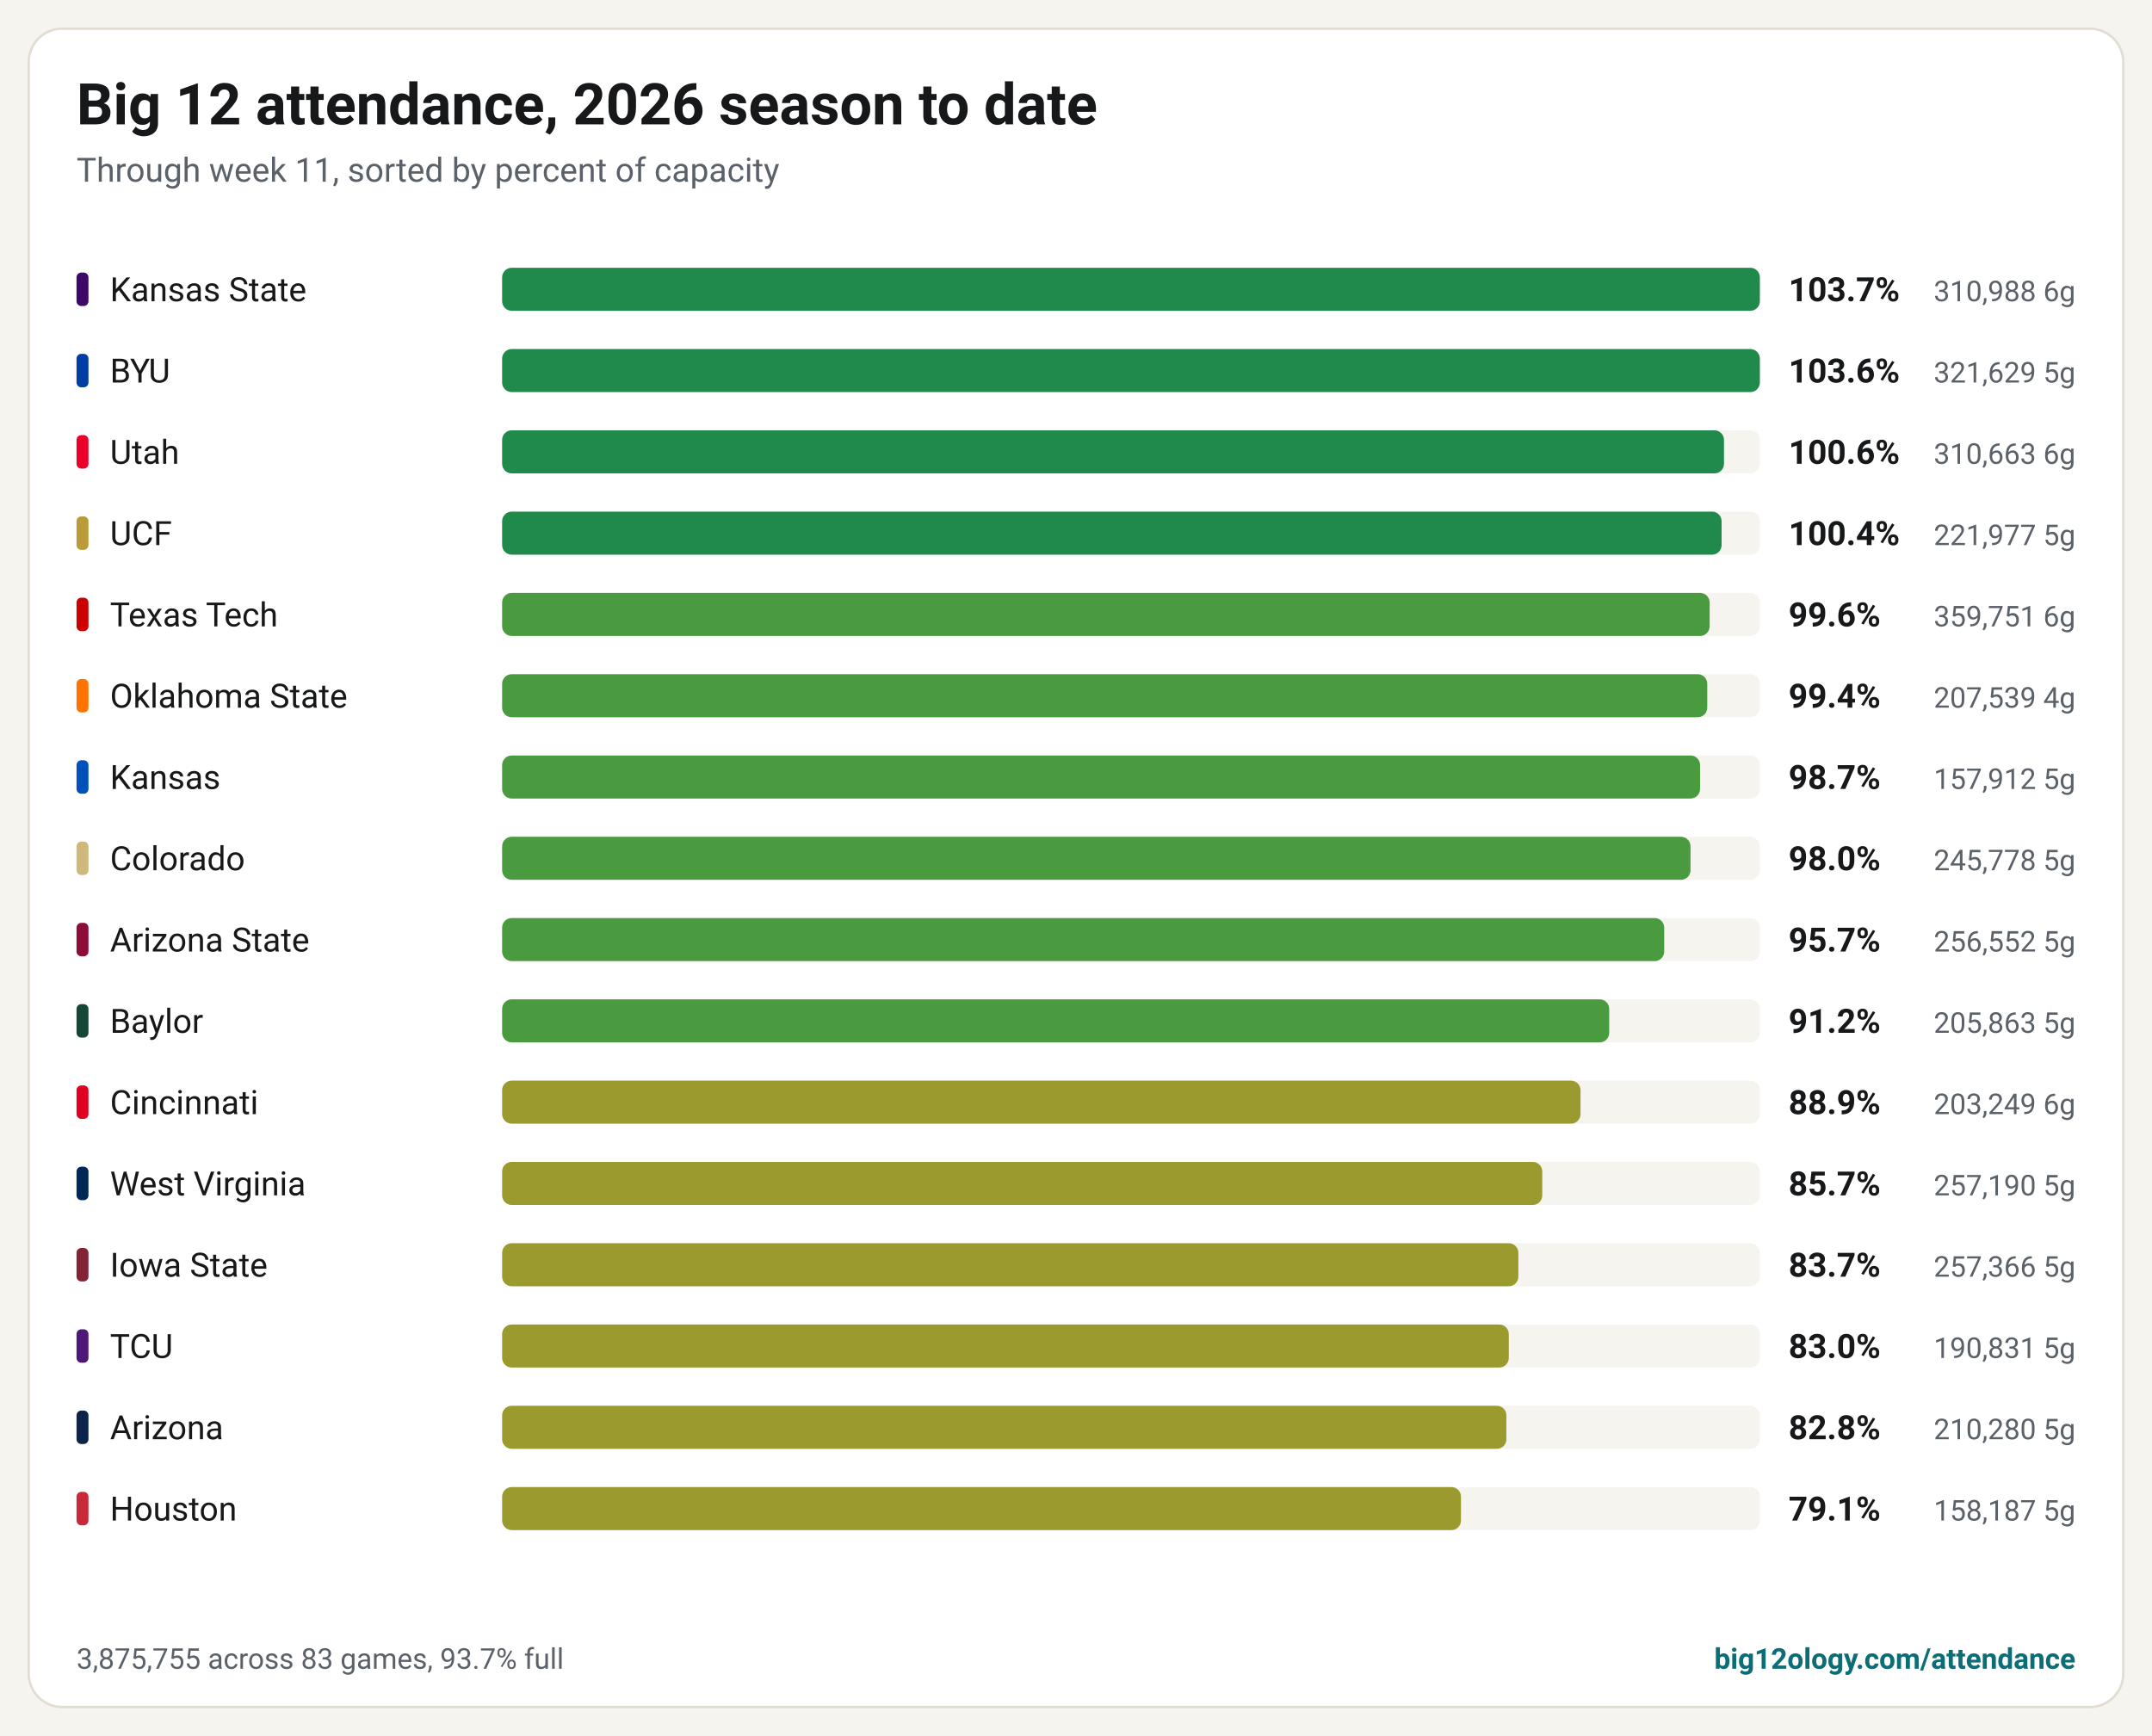
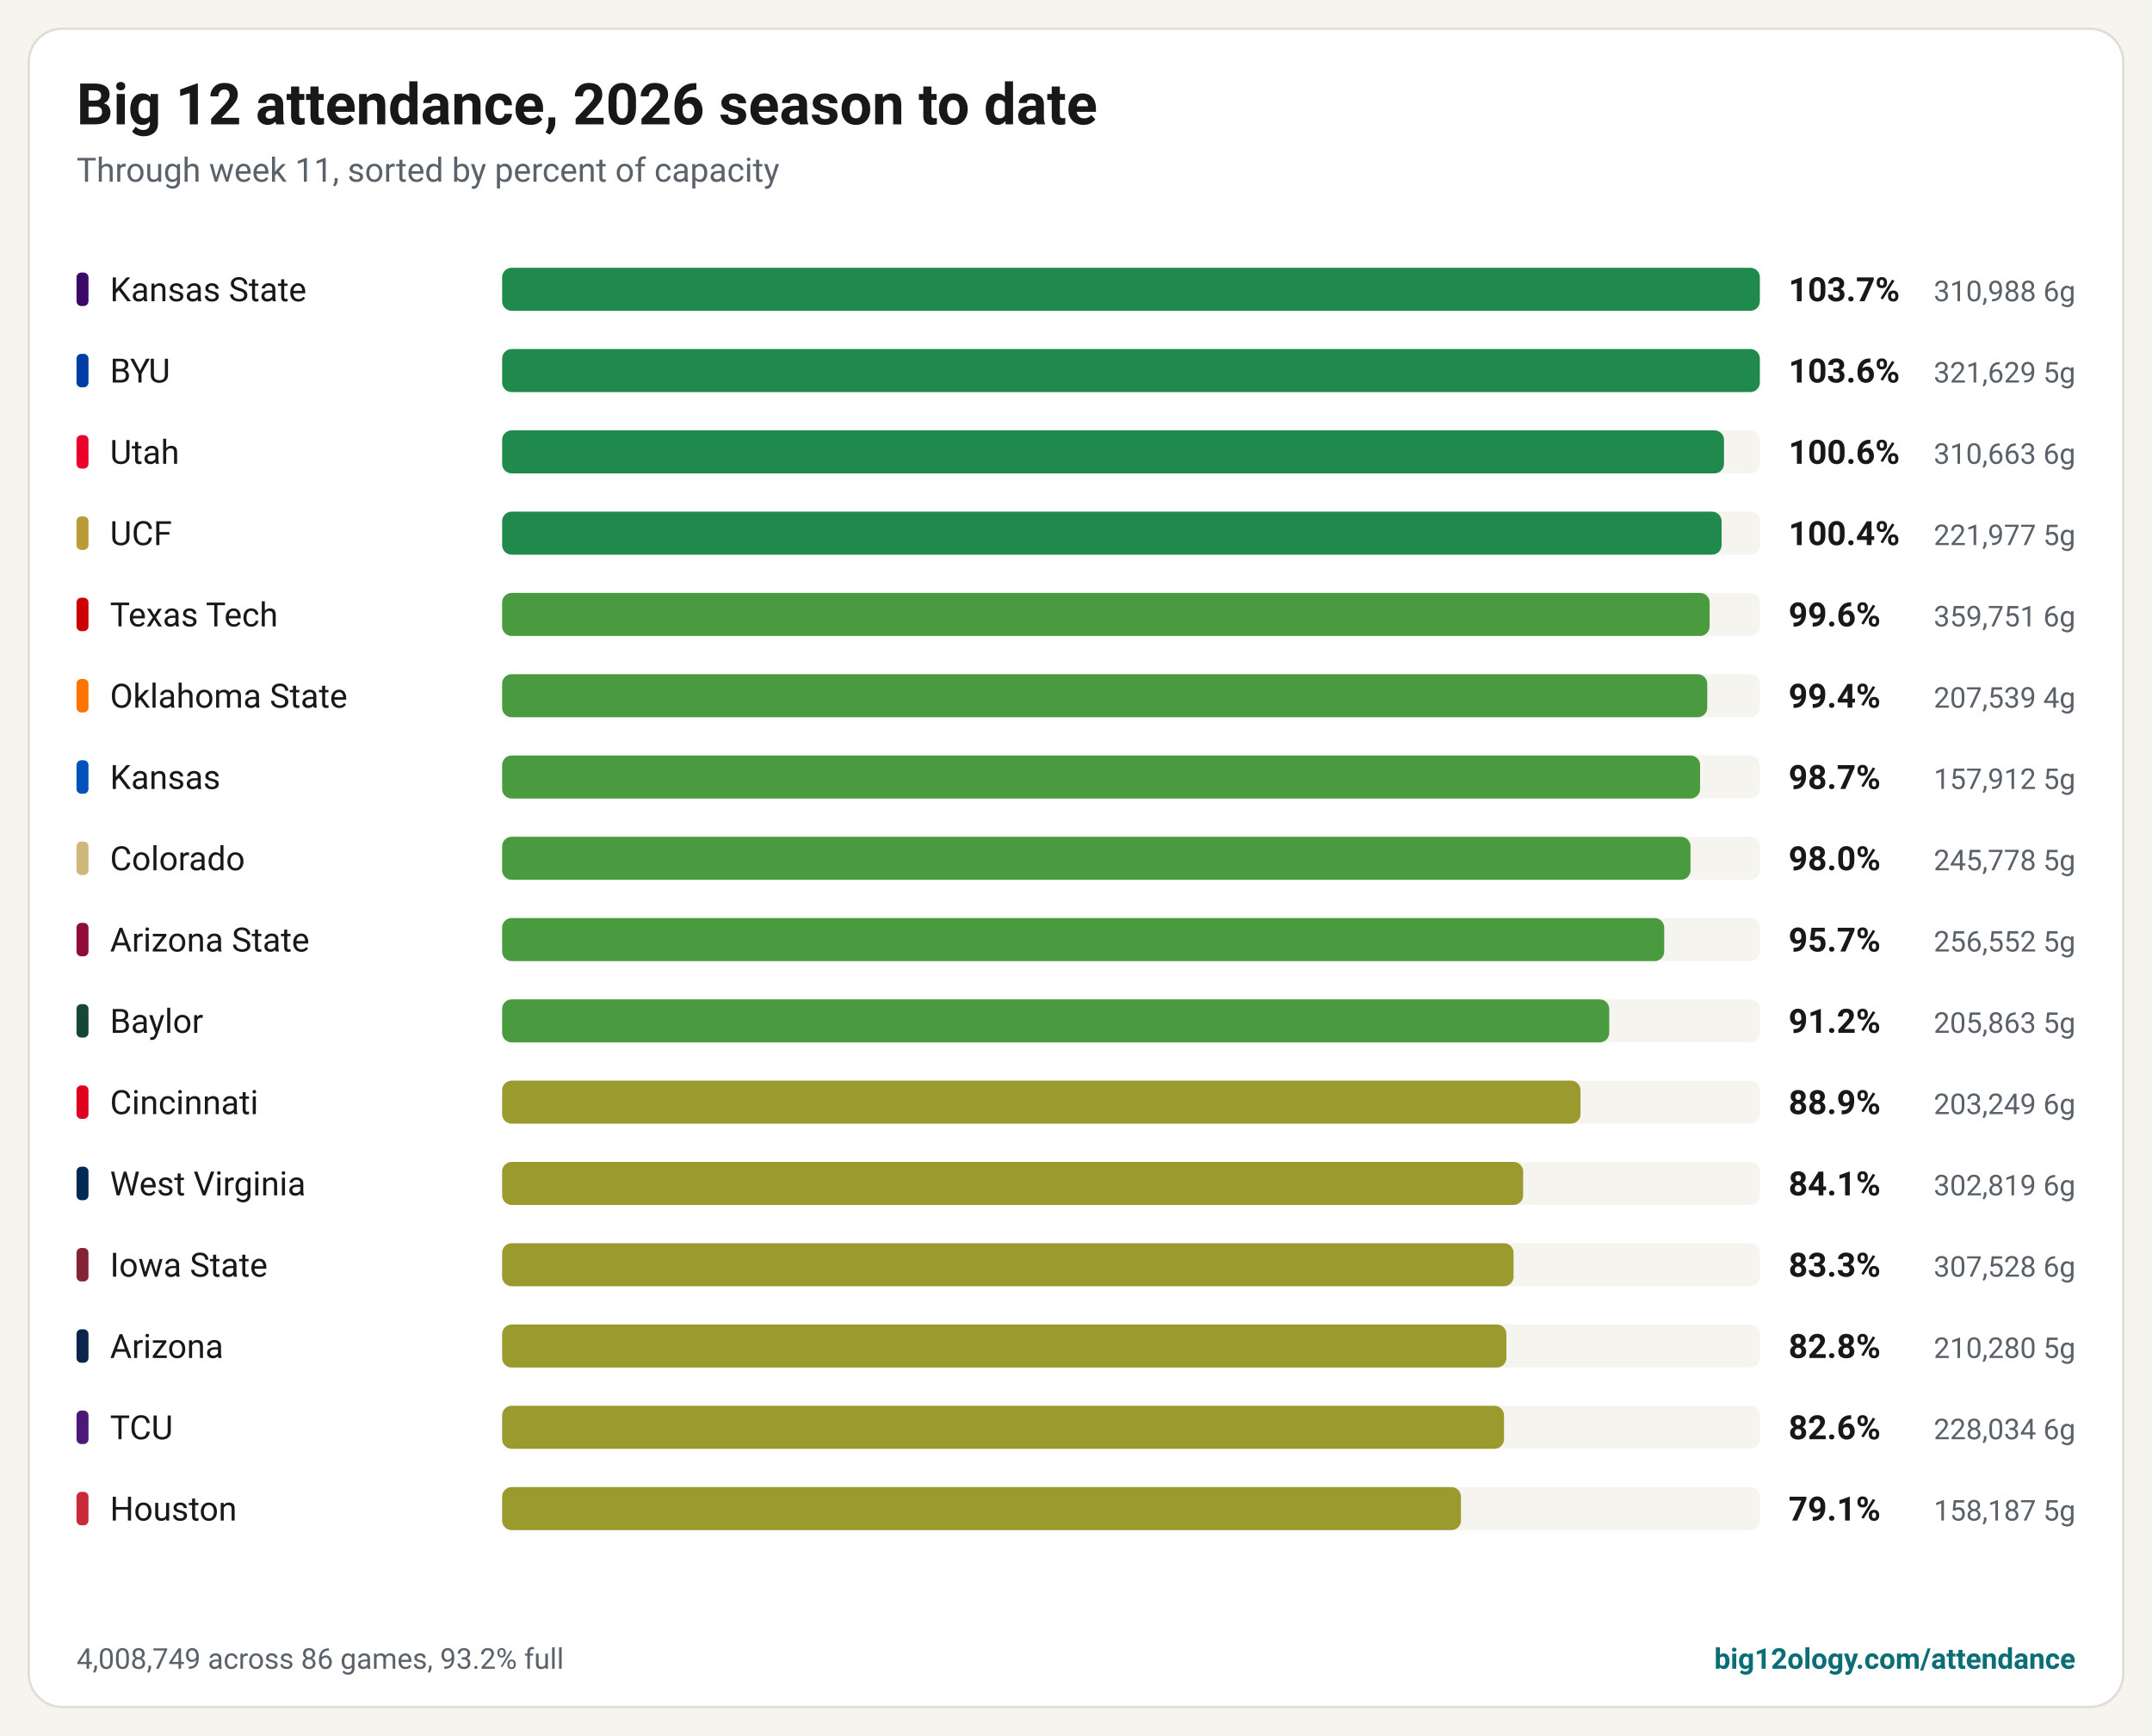
<svg xmlns="http://www.w3.org/2000/svg" width="900" height="726" viewBox="0 0 900 726" role="img" aria-label="Big 12 attendance, 2026 season to date. Through week 11, sorted by percent of capacity">
  <rect width="900" height="726" fill="#f6f4ef" />
  <rect x="12" y="12" width="876" height="702" rx="14" fill="#ffffff" stroke="#e2ddd3" />
  <text x="32" y="52" font-family="-apple-system, BlinkMacSystemFont, 'Segoe UI', Roboto, Helvetica, Arial, sans-serif" font-size="24" font-weight="700" fill="#16181A">Big 12 attendance, 2026 season to date</text>
  <text x="32" y="76" font-family="-apple-system, BlinkMacSystemFont, 'Segoe UI', Roboto, Helvetica, Arial, sans-serif" font-size="14" fill="#5b6169">Through week 11, sorted by percent of capacity</text>
  <rect x="32" y="114" width="5" height="14" rx="2" fill="#3c0969" />
  <text x="46" y="126" font-family="-apple-system, BlinkMacSystemFont, 'Segoe UI', Roboto, Helvetica, Arial, sans-serif" font-size="14" fill="#16181A">Kansas State</text>
  <rect x="210" y="112" width="526" height="18" rx="4" fill="#f6f4ef" />
  <rect x="210" y="112" width="526" height="18" rx="4" fill="#1f8a4c" />
  <text x="748" y="126" font-family="-apple-system, BlinkMacSystemFont, 'Segoe UI', Roboto, Helvetica, Arial, sans-serif" font-size="14" font-weight="700" fill="#16181A">103.7%</text>
  <text x="868" y="126" font-family="-apple-system, BlinkMacSystemFont, 'Segoe UI', Roboto, Helvetica, Arial, sans-serif" font-size="12" fill="#5b6169" text-anchor="end">310,988 6g</text>
  <rect x="32" y="148" width="5" height="14" rx="2" fill="#003da5" />
  <text x="46" y="160" font-family="-apple-system, BlinkMacSystemFont, 'Segoe UI', Roboto, Helvetica, Arial, sans-serif" font-size="14" fill="#16181A">BYU</text>
  <rect x="210" y="146" width="526" height="18" rx="4" fill="#f6f4ef" />
  <rect x="210" y="146" width="526" height="18" rx="4" fill="#1f8a4c" />
  <text x="748" y="160" font-family="-apple-system, BlinkMacSystemFont, 'Segoe UI', Roboto, Helvetica, Arial, sans-serif" font-size="14" font-weight="700" fill="#16181A">103.6%</text>
  <text x="868" y="160" font-family="-apple-system, BlinkMacSystemFont, 'Segoe UI', Roboto, Helvetica, Arial, sans-serif" font-size="12" fill="#5b6169" text-anchor="end">321,629 5g</text>
  <rect x="32" y="182" width="5" height="14" rx="2" fill="#ea002a" />
  <text x="46" y="194" font-family="-apple-system, BlinkMacSystemFont, 'Segoe UI', Roboto, Helvetica, Arial, sans-serif" font-size="14" fill="#16181A">Utah</text>
  <rect x="210" y="180" width="526" height="18" rx="4" fill="#f6f4ef" />
  <rect x="210" y="180" width="511" height="18" rx="4" fill="#1f8a4c" />
  <text x="748" y="194" font-family="-apple-system, BlinkMacSystemFont, 'Segoe UI', Roboto, Helvetica, Arial, sans-serif" font-size="14" font-weight="700" fill="#16181A">100.6%</text>
  <text x="868" y="194" font-family="-apple-system, BlinkMacSystemFont, 'Segoe UI', Roboto, Helvetica, Arial, sans-serif" font-size="12" fill="#5b6169" text-anchor="end">310,663 6g</text>
  <rect x="32" y="216" width="5" height="14" rx="2" fill="#ba9b37" />
  <text x="46" y="228" font-family="-apple-system, BlinkMacSystemFont, 'Segoe UI', Roboto, Helvetica, Arial, sans-serif" font-size="14" fill="#16181A">UCF</text>
  <rect x="210" y="214" width="526" height="18" rx="4" fill="#f6f4ef" />
  <rect x="210" y="214" width="510" height="18" rx="4" fill="#1f8a4c" />
  <text x="748" y="228" font-family="-apple-system, BlinkMacSystemFont, 'Segoe UI', Roboto, Helvetica, Arial, sans-serif" font-size="14" font-weight="700" fill="#16181A">100.4%</text>
  <text x="868" y="228" font-family="-apple-system, BlinkMacSystemFont, 'Segoe UI', Roboto, Helvetica, Arial, sans-serif" font-size="12" fill="#5b6169" text-anchor="end">221,977 5g</text>
  <rect x="32" y="250" width="5" height="14" rx="2" fill="#cc0000" />
  <text x="46" y="262" font-family="-apple-system, BlinkMacSystemFont, 'Segoe UI', Roboto, Helvetica, Arial, sans-serif" font-size="14" fill="#16181A">Texas Tech</text>
  <rect x="210" y="248" width="526" height="18" rx="4" fill="#f6f4ef" />
  <rect x="210" y="248" width="505" height="18" rx="4" fill="#4a9a3f" />
  <text x="748" y="262" font-family="-apple-system, BlinkMacSystemFont, 'Segoe UI', Roboto, Helvetica, Arial, sans-serif" font-size="14" font-weight="700" fill="#16181A">99.6%</text>
  <text x="868" y="262" font-family="-apple-system, BlinkMacSystemFont, 'Segoe UI', Roboto, Helvetica, Arial, sans-serif" font-size="12" fill="#5b6169" text-anchor="end">359,751 6g</text>
  <rect x="32" y="284" width="5" height="14" rx="2" fill="#ff7300" />
  <text x="46" y="296" font-family="-apple-system, BlinkMacSystemFont, 'Segoe UI', Roboto, Helvetica, Arial, sans-serif" font-size="14" fill="#16181A">Oklahoma State</text>
  <rect x="210" y="282" width="526" height="18" rx="4" fill="#f6f4ef" />
  <rect x="210" y="282" width="504" height="18" rx="4" fill="#4a9a3f" />
  <text x="748" y="296" font-family="-apple-system, BlinkMacSystemFont, 'Segoe UI', Roboto, Helvetica, Arial, sans-serif" font-size="14" font-weight="700" fill="#16181A">99.4%</text>
  <text x="868" y="296" font-family="-apple-system, BlinkMacSystemFont, 'Segoe UI', Roboto, Helvetica, Arial, sans-serif" font-size="12" fill="#5b6169" text-anchor="end">207,539 4g</text>
  <rect x="32" y="318" width="5" height="14" rx="2" fill="#0051ba" />
  <text x="46" y="330" font-family="-apple-system, BlinkMacSystemFont, 'Segoe UI', Roboto, Helvetica, Arial, sans-serif" font-size="14" fill="#16181A">Kansas</text>
  <rect x="210" y="316" width="526" height="18" rx="4" fill="#f6f4ef" />
  <rect x="210" y="316" width="501" height="18" rx="4" fill="#4a9a3f" />
  <text x="748" y="330" font-family="-apple-system, BlinkMacSystemFont, 'Segoe UI', Roboto, Helvetica, Arial, sans-serif" font-size="14" font-weight="700" fill="#16181A">98.7%</text>
  <text x="868" y="330" font-family="-apple-system, BlinkMacSystemFont, 'Segoe UI', Roboto, Helvetica, Arial, sans-serif" font-size="12" fill="#5b6169" text-anchor="end">157,912 5g</text>
  <rect x="32" y="352" width="5" height="14" rx="2" fill="#cfb87c" />
  <text x="46" y="364" font-family="-apple-system, BlinkMacSystemFont, 'Segoe UI', Roboto, Helvetica, Arial, sans-serif" font-size="14" fill="#16181A">Colorado</text>
  <rect x="210" y="350" width="526" height="18" rx="4" fill="#f6f4ef" />
  <rect x="210" y="350" width="497" height="18" rx="4" fill="#4a9a3f" />
  <text x="748" y="364" font-family="-apple-system, BlinkMacSystemFont, 'Segoe UI', Roboto, Helvetica, Arial, sans-serif" font-size="14" font-weight="700" fill="#16181A">98.0%</text>
  <text x="868" y="364" font-family="-apple-system, BlinkMacSystemFont, 'Segoe UI', Roboto, Helvetica, Arial, sans-serif" font-size="12" fill="#5b6169" text-anchor="end">245,778 5g</text>
  <rect x="32" y="386" width="5" height="14" rx="2" fill="#8e0c3a" />
  <text x="46" y="398" font-family="-apple-system, BlinkMacSystemFont, 'Segoe UI', Roboto, Helvetica, Arial, sans-serif" font-size="14" fill="#16181A">Arizona State</text>
  <rect x="210" y="384" width="526" height="18" rx="4" fill="#f6f4ef" />
  <rect x="210" y="384" width="486" height="18" rx="4" fill="#4a9a3f" />
  <text x="748" y="398" font-family="-apple-system, BlinkMacSystemFont, 'Segoe UI', Roboto, Helvetica, Arial, sans-serif" font-size="14" font-weight="700" fill="#16181A">95.7%</text>
  <text x="868" y="398" font-family="-apple-system, BlinkMacSystemFont, 'Segoe UI', Roboto, Helvetica, Arial, sans-serif" font-size="12" fill="#5b6169" text-anchor="end">256,552 5g</text>
  <rect x="32" y="420" width="5" height="14" rx="2" fill="#154734" />
  <text x="46" y="432" font-family="-apple-system, BlinkMacSystemFont, 'Segoe UI', Roboto, Helvetica, Arial, sans-serif" font-size="14" fill="#16181A">Baylor</text>
  <rect x="210" y="418" width="526" height="18" rx="4" fill="#f6f4ef" />
  <rect x="210" y="418" width="463" height="18" rx="4" fill="#4a9a3f" />
  <text x="748" y="432" font-family="-apple-system, BlinkMacSystemFont, 'Segoe UI', Roboto, Helvetica, Arial, sans-serif" font-size="14" font-weight="700" fill="#16181A">91.2%</text>
  <text x="868" y="432" font-family="-apple-system, BlinkMacSystemFont, 'Segoe UI', Roboto, Helvetica, Arial, sans-serif" font-size="12" fill="#5b6169" text-anchor="end">205,863 5g</text>
  <rect x="32" y="454" width="5" height="14" rx="2" fill="#e00122" />
  <text x="46" y="466" font-family="-apple-system, BlinkMacSystemFont, 'Segoe UI', Roboto, Helvetica, Arial, sans-serif" font-size="14" fill="#16181A">Cincinnati</text>
  <rect x="210" y="452" width="526" height="18" rx="4" fill="#f6f4ef" />
  <rect x="210" y="452" width="451" height="18" rx="4" fill="#9a9a2f" />
  <text x="748" y="466" font-family="-apple-system, BlinkMacSystemFont, 'Segoe UI', Roboto, Helvetica, Arial, sans-serif" font-size="14" font-weight="700" fill="#16181A">88.9%</text>
  <text x="868" y="466" font-family="-apple-system, BlinkMacSystemFont, 'Segoe UI', Roboto, Helvetica, Arial, sans-serif" font-size="12" fill="#5b6169" text-anchor="end">203,249 6g</text>
  <rect x="32" y="488" width="5" height="14" rx="2" fill="#002855" />
  <text x="46" y="500" font-family="-apple-system, BlinkMacSystemFont, 'Segoe UI', Roboto, Helvetica, Arial, sans-serif" font-size="14" fill="#16181A">West Virginia</text>
  <rect x="210" y="486" width="526" height="18" rx="4" fill="#f6f4ef" />
-   <rect x="210" y="486" width="435" height="18" rx="4" fill="#9a9a2f" />
-   <text x="748" y="500" font-family="-apple-system, BlinkMacSystemFont, 'Segoe UI', Roboto, Helvetica, Arial, sans-serif" font-size="14" font-weight="700" fill="#16181A">85.7%</text>
-   <text x="868" y="500" font-family="-apple-system, BlinkMacSystemFont, 'Segoe UI', Roboto, Helvetica, Arial, sans-serif" font-size="12" fill="#5b6169" text-anchor="end">257,190 5g</text>
+   <rect x="210" y="486" width="427" height="18" rx="4" fill="#9a9a2f" />
+   <text x="748" y="500" font-family="-apple-system, BlinkMacSystemFont, 'Segoe UI', Roboto, Helvetica, Arial, sans-serif" font-size="14" font-weight="700" fill="#16181A">84.1%</text>
+   <text x="868" y="500" font-family="-apple-system, BlinkMacSystemFont, 'Segoe UI', Roboto, Helvetica, Arial, sans-serif" font-size="12" fill="#5b6169" text-anchor="end">302,819 6g</text>
  <rect x="32" y="522" width="5" height="14" rx="2" fill="#822433" />
  <text x="46" y="534" font-family="-apple-system, BlinkMacSystemFont, 'Segoe UI', Roboto, Helvetica, Arial, sans-serif" font-size="14" fill="#16181A">Iowa State</text>
  <rect x="210" y="520" width="526" height="18" rx="4" fill="#f6f4ef" />
-   <rect x="210" y="520" width="425" height="18" rx="4" fill="#9a9a2f" />
-   <text x="748" y="534" font-family="-apple-system, BlinkMacSystemFont, 'Segoe UI', Roboto, Helvetica, Arial, sans-serif" font-size="14" font-weight="700" fill="#16181A">83.7%</text>
-   <text x="868" y="534" font-family="-apple-system, BlinkMacSystemFont, 'Segoe UI', Roboto, Helvetica, Arial, sans-serif" font-size="12" fill="#5b6169" text-anchor="end">257,366 5g</text>
-   <rect x="32" y="556" width="5" height="14" rx="2" fill="#4d1979" />
-   <text x="46" y="568" font-family="-apple-system, BlinkMacSystemFont, 'Segoe UI', Roboto, Helvetica, Arial, sans-serif" font-size="14" fill="#16181A">TCU</text>
+   <rect x="210" y="520" width="423" height="18" rx="4" fill="#9a9a2f" />
+   <text x="748" y="534" font-family="-apple-system, BlinkMacSystemFont, 'Segoe UI', Roboto, Helvetica, Arial, sans-serif" font-size="14" font-weight="700" fill="#16181A">83.3%</text>
+   <text x="868" y="534" font-family="-apple-system, BlinkMacSystemFont, 'Segoe UI', Roboto, Helvetica, Arial, sans-serif" font-size="12" fill="#5b6169" text-anchor="end">307,528 6g</text>
+   <rect x="32" y="556" width="5" height="14" rx="2" fill="#0c234b" />
+   <text x="46" y="568" font-family="-apple-system, BlinkMacSystemFont, 'Segoe UI', Roboto, Helvetica, Arial, sans-serif" font-size="14" fill="#16181A">Arizona</text>
  <rect x="210" y="554" width="526" height="18" rx="4" fill="#f6f4ef" />
-   <rect x="210" y="554" width="421" height="18" rx="4" fill="#9a9a2f" />
-   <text x="748" y="568" font-family="-apple-system, BlinkMacSystemFont, 'Segoe UI', Roboto, Helvetica, Arial, sans-serif" font-size="14" font-weight="700" fill="#16181A">83.0%</text>
-   <text x="868" y="568" font-family="-apple-system, BlinkMacSystemFont, 'Segoe UI', Roboto, Helvetica, Arial, sans-serif" font-size="12" fill="#5b6169" text-anchor="end">190,831 5g</text>
-   <rect x="32" y="590" width="5" height="14" rx="2" fill="#0c234b" />
-   <text x="46" y="602" font-family="-apple-system, BlinkMacSystemFont, 'Segoe UI', Roboto, Helvetica, Arial, sans-serif" font-size="14" fill="#16181A">Arizona</text>
+   <rect x="210" y="554" width="420" height="18" rx="4" fill="#9a9a2f" />
+   <text x="748" y="568" font-family="-apple-system, BlinkMacSystemFont, 'Segoe UI', Roboto, Helvetica, Arial, sans-serif" font-size="14" font-weight="700" fill="#16181A">82.8%</text>
+   <text x="868" y="568" font-family="-apple-system, BlinkMacSystemFont, 'Segoe UI', Roboto, Helvetica, Arial, sans-serif" font-size="12" fill="#5b6169" text-anchor="end">210,280 5g</text>
+   <rect x="32" y="590" width="5" height="14" rx="2" fill="#4d1979" />
+   <text x="46" y="602" font-family="-apple-system, BlinkMacSystemFont, 'Segoe UI', Roboto, Helvetica, Arial, sans-serif" font-size="14" fill="#16181A">TCU</text>
  <rect x="210" y="588" width="526" height="18" rx="4" fill="#f6f4ef" />
-   <rect x="210" y="588" width="420" height="18" rx="4" fill="#9a9a2f" />
-   <text x="748" y="602" font-family="-apple-system, BlinkMacSystemFont, 'Segoe UI', Roboto, Helvetica, Arial, sans-serif" font-size="14" font-weight="700" fill="#16181A">82.8%</text>
-   <text x="868" y="602" font-family="-apple-system, BlinkMacSystemFont, 'Segoe UI', Roboto, Helvetica, Arial, sans-serif" font-size="12" fill="#5b6169" text-anchor="end">210,280 5g</text>
+   <rect x="210" y="588" width="419" height="18" rx="4" fill="#9a9a2f" />
+   <text x="748" y="602" font-family="-apple-system, BlinkMacSystemFont, 'Segoe UI', Roboto, Helvetica, Arial, sans-serif" font-size="14" font-weight="700" fill="#16181A">82.6%</text>
+   <text x="868" y="602" font-family="-apple-system, BlinkMacSystemFont, 'Segoe UI', Roboto, Helvetica, Arial, sans-serif" font-size="12" fill="#5b6169" text-anchor="end">228,034 6g</text>
  <rect x="32" y="624" width="5" height="14" rx="2" fill="#c92a39" />
  <text x="46" y="636" font-family="-apple-system, BlinkMacSystemFont, 'Segoe UI', Roboto, Helvetica, Arial, sans-serif" font-size="14" fill="#16181A">Houston</text>
  <rect x="210" y="622" width="526" height="18" rx="4" fill="#f6f4ef" />
  <rect x="210" y="622" width="401" height="18" rx="4" fill="#9a9a2f" />
  <text x="748" y="636" font-family="-apple-system, BlinkMacSystemFont, 'Segoe UI', Roboto, Helvetica, Arial, sans-serif" font-size="14" font-weight="700" fill="#16181A">79.1%</text>
  <text x="868" y="636" font-family="-apple-system, BlinkMacSystemFont, 'Segoe UI', Roboto, Helvetica, Arial, sans-serif" font-size="12" fill="#5b6169" text-anchor="end">158,187 5g</text>
-   <text x="32" y="698" font-family="-apple-system, BlinkMacSystemFont, 'Segoe UI', Roboto, Helvetica, Arial, sans-serif" font-size="12" fill="#5b6169">3,875,755 across 83 games, 93.7% full</text>
+   <text x="32" y="698" font-family="-apple-system, BlinkMacSystemFont, 'Segoe UI', Roboto, Helvetica, Arial, sans-serif" font-size="12" fill="#5b6169">4,008,749 across 86 games, 93.2% full</text>
  <text x="868" y="698" font-family="-apple-system, BlinkMacSystemFont, 'Segoe UI', Roboto, Helvetica, Arial, sans-serif" font-size="12" fill="#0B6E77" text-anchor="end" font-weight="600">big12ology.com/attendance</text>
</svg>
